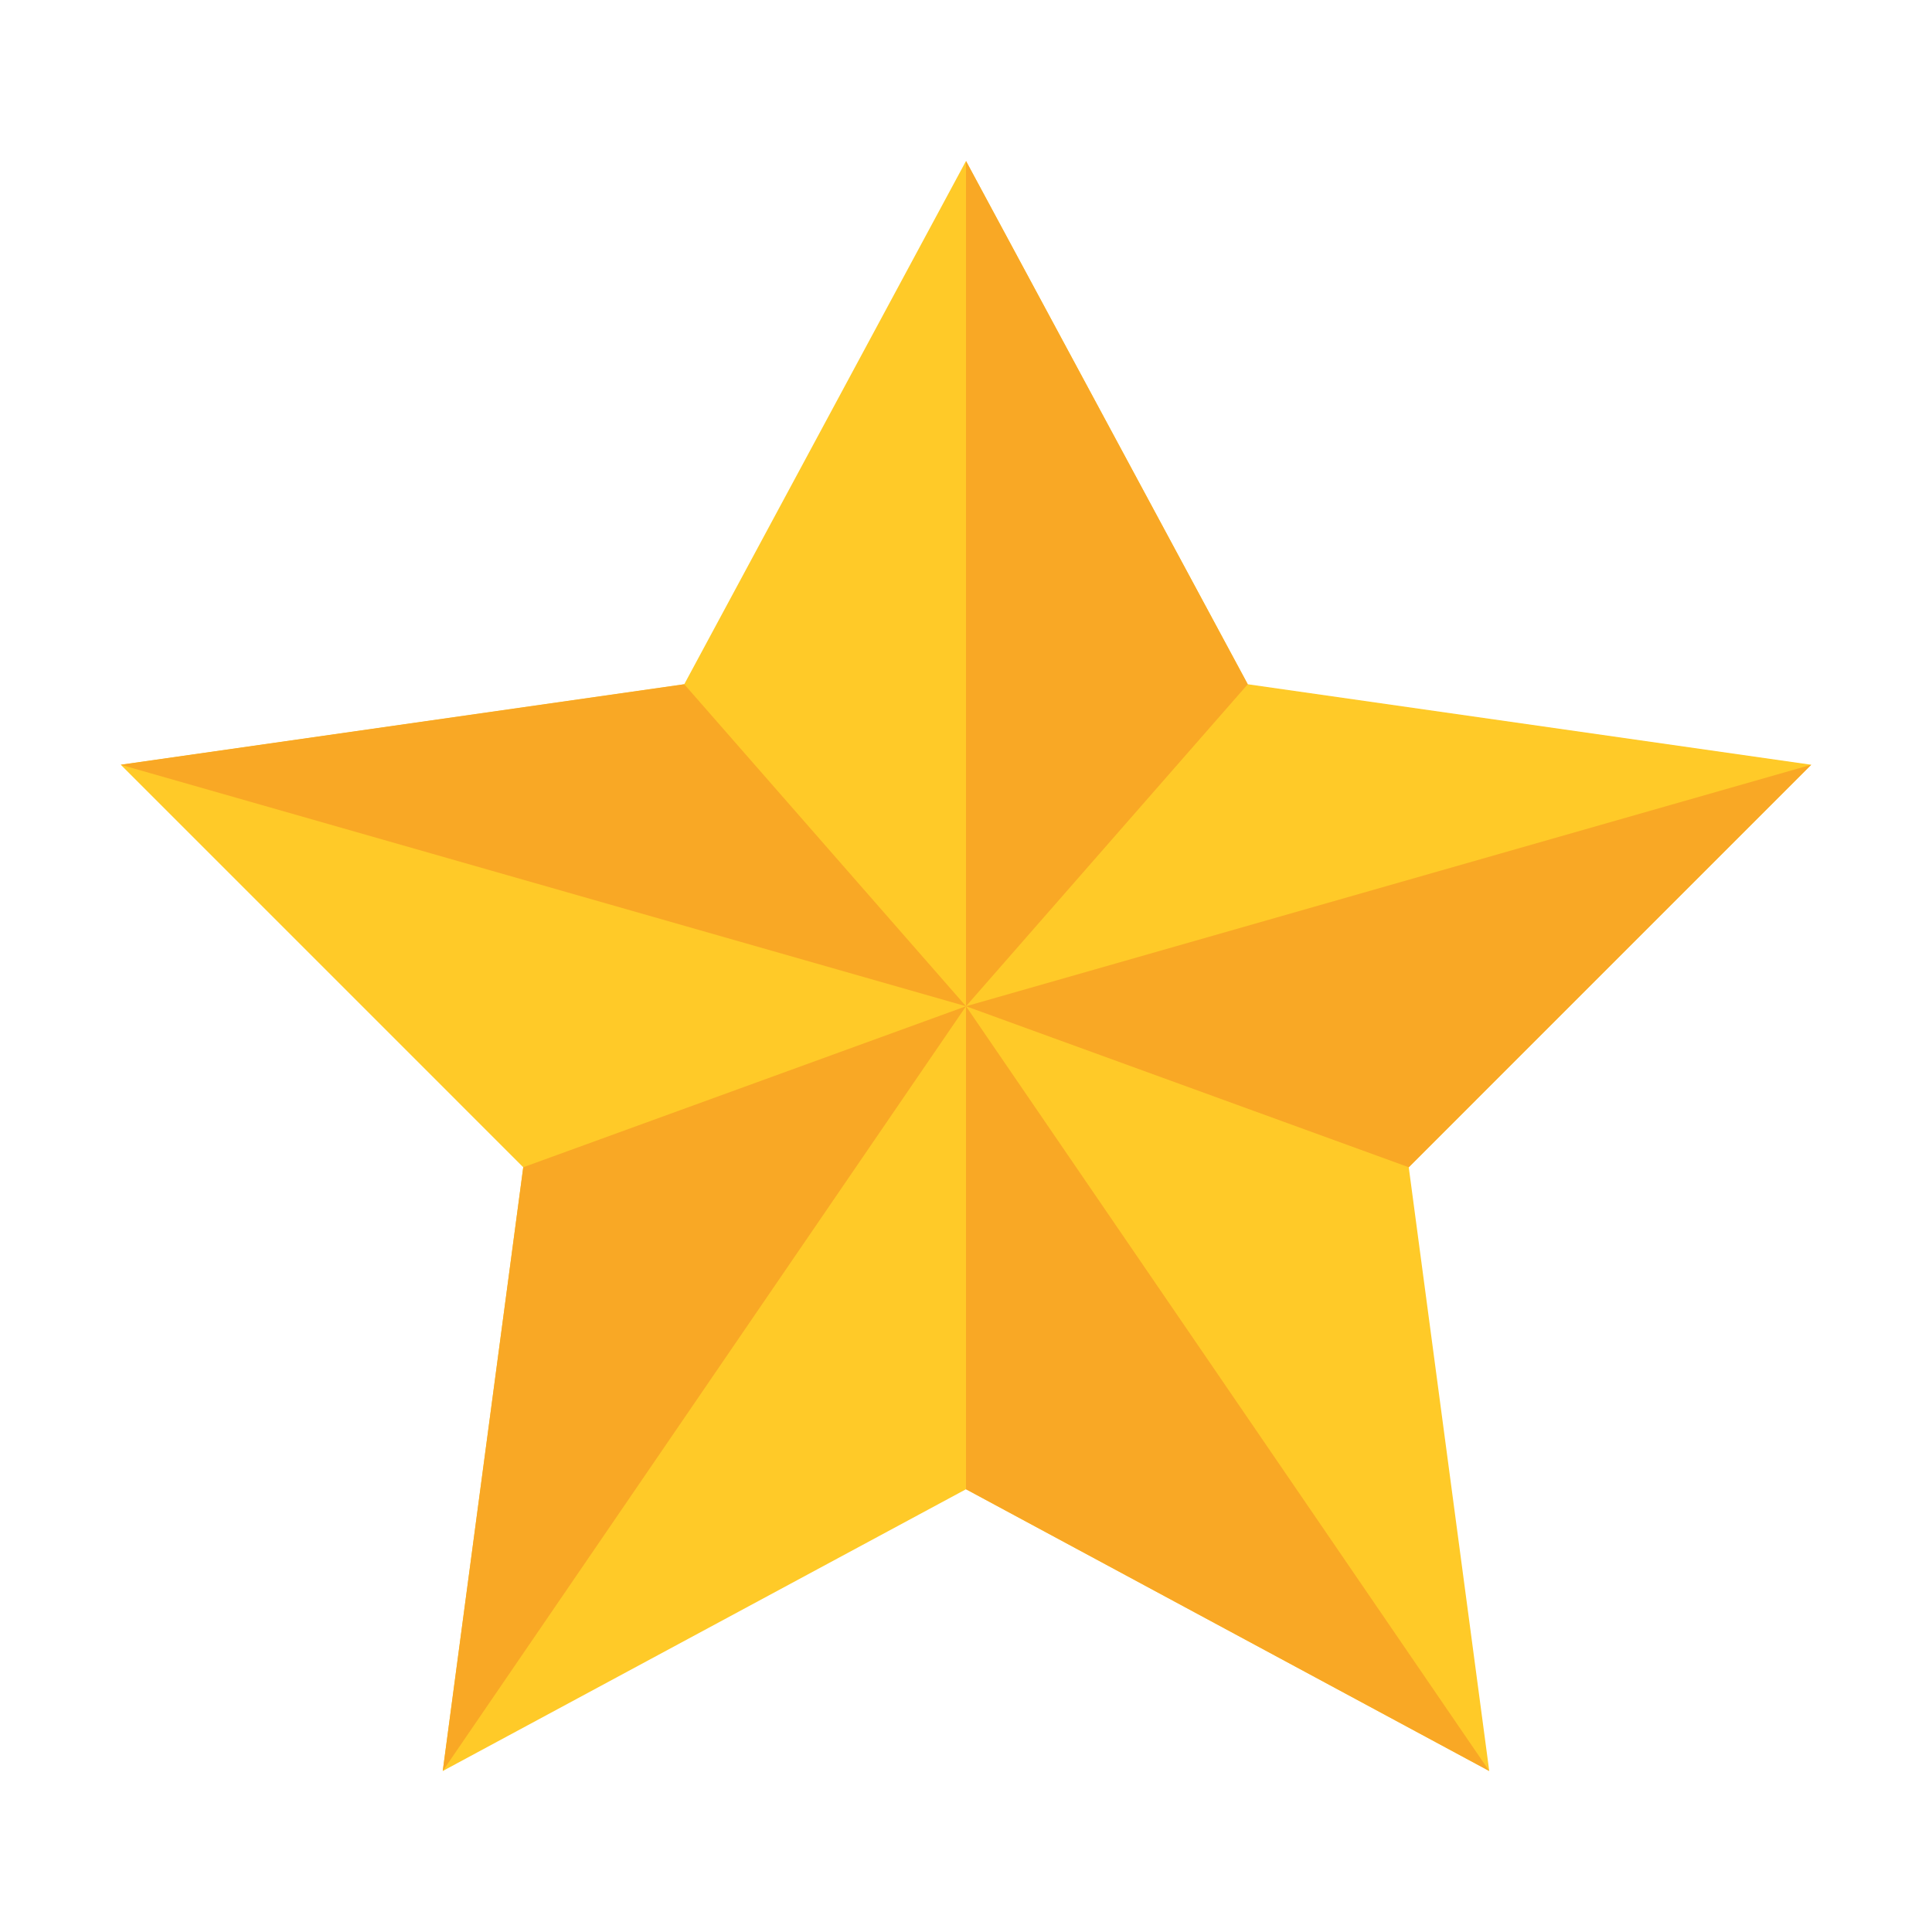
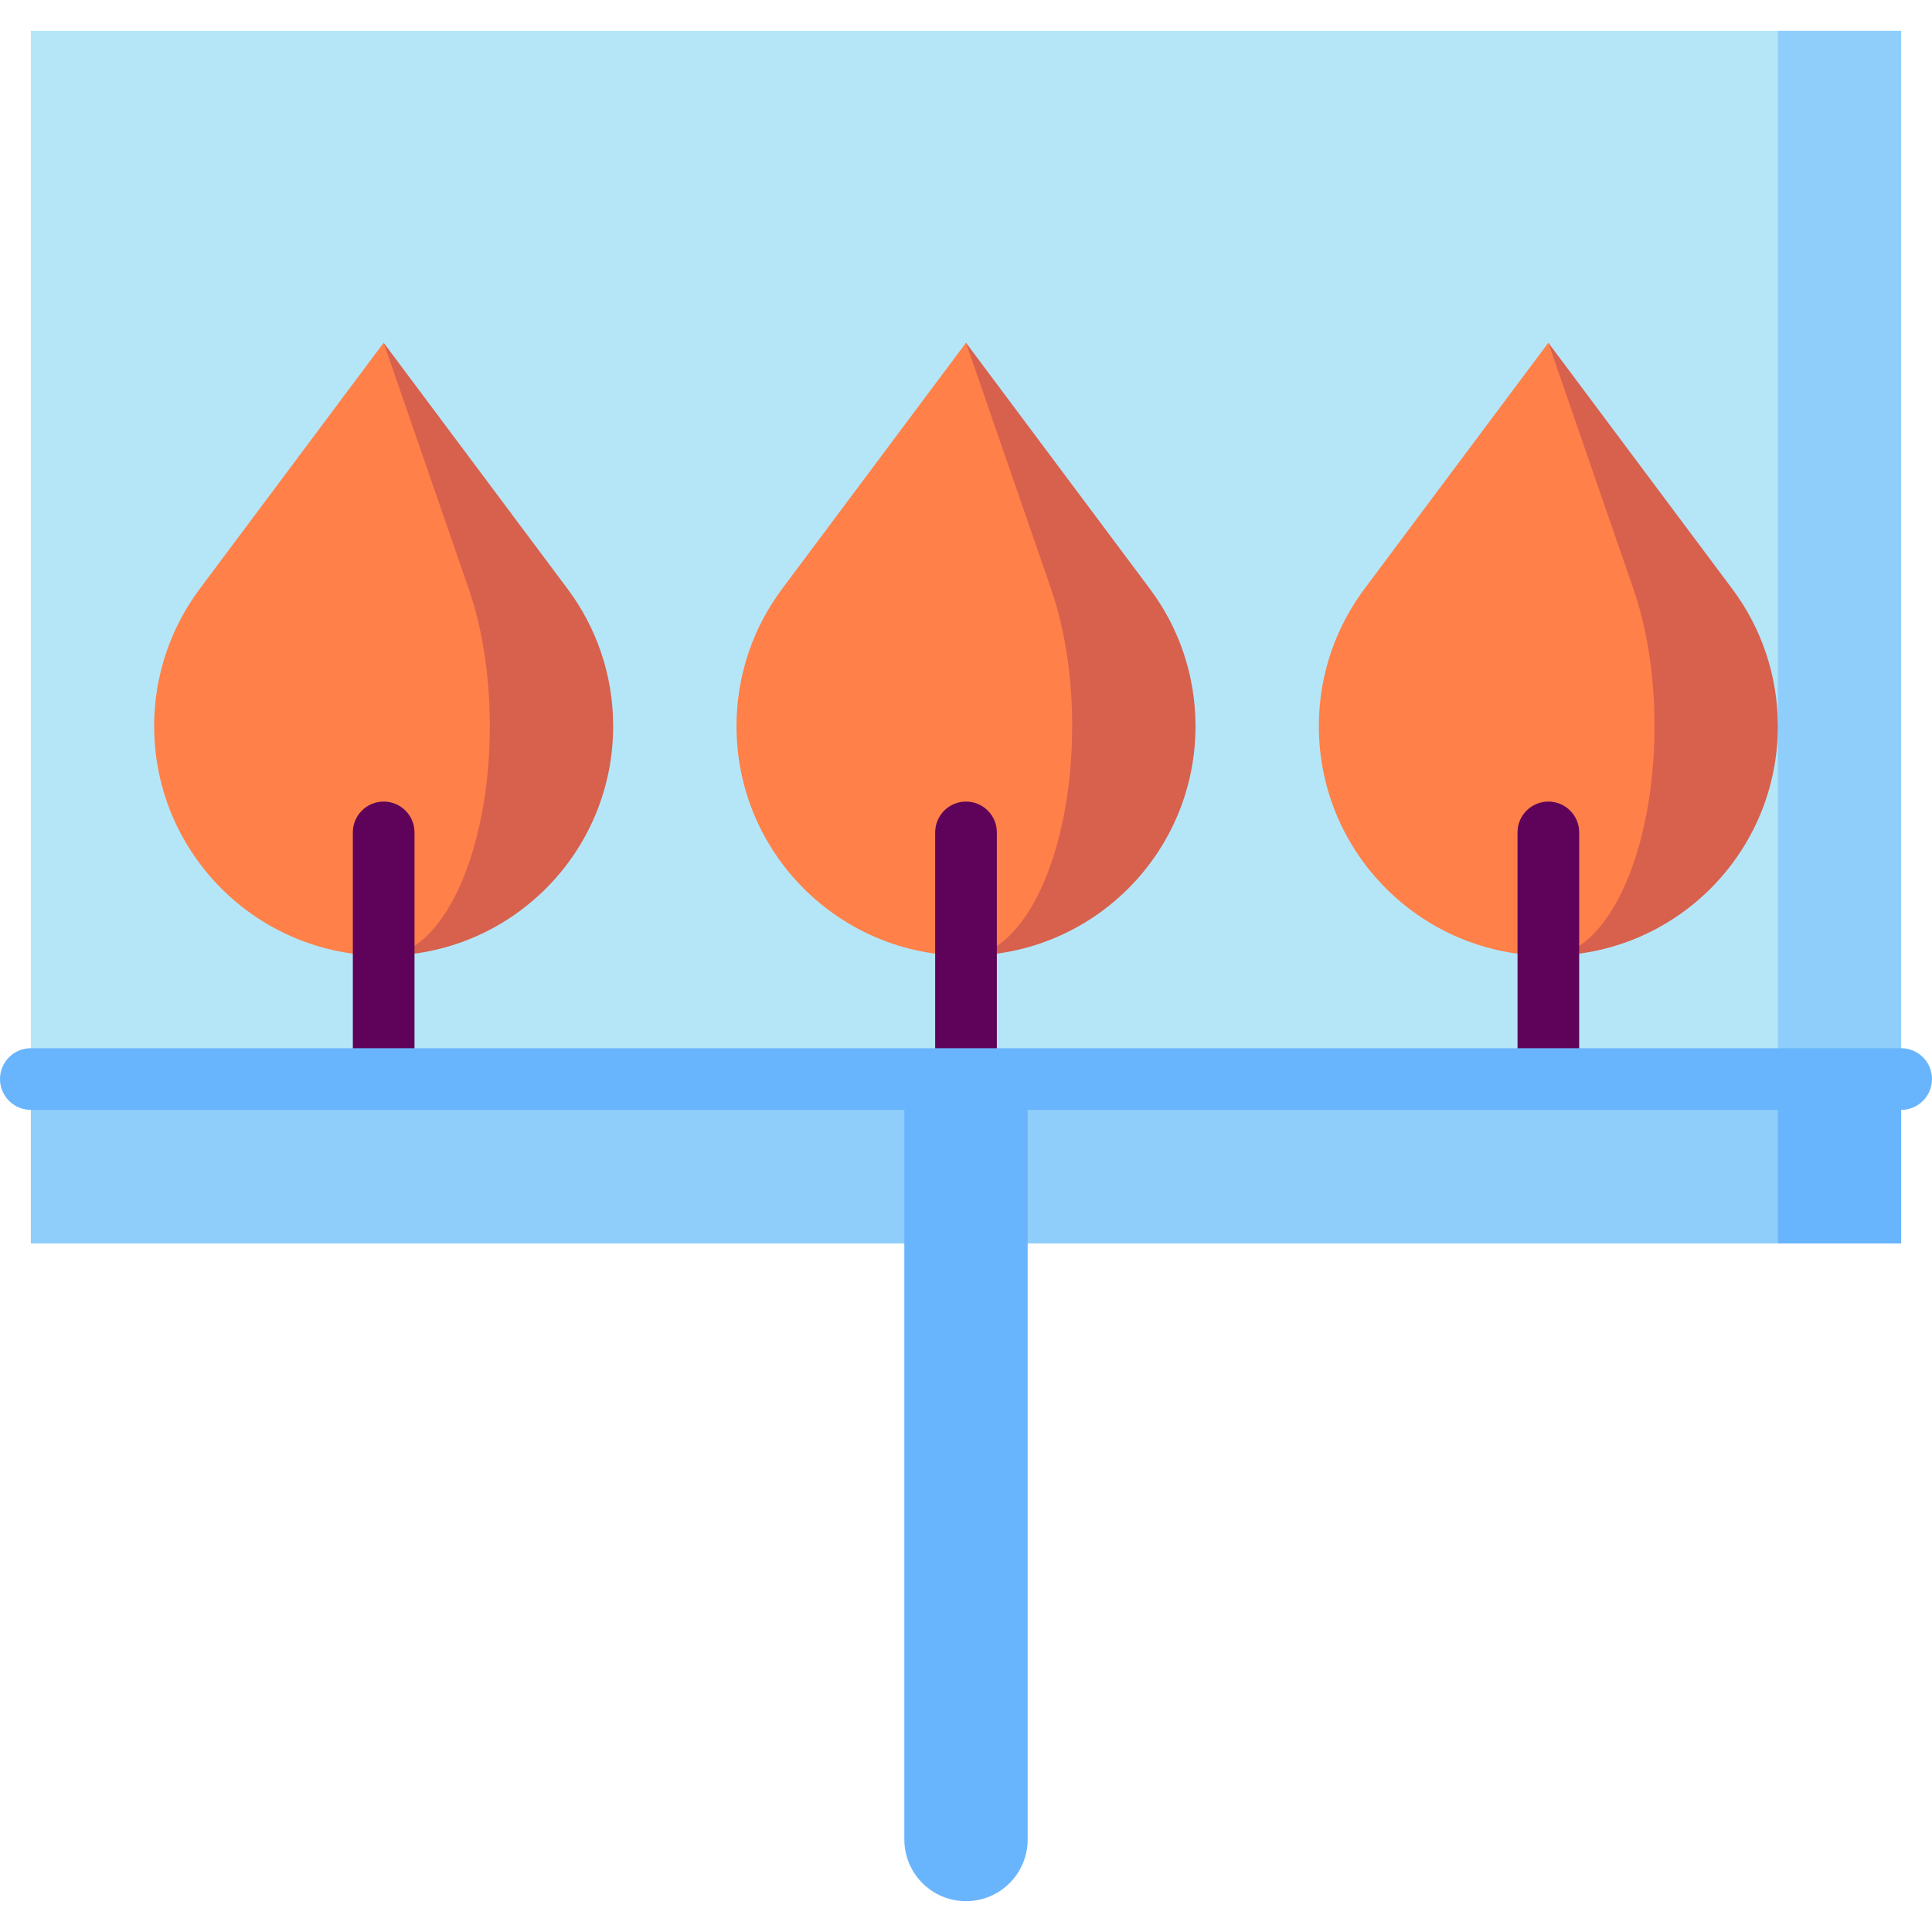
- <svg xmlns="http://www.w3.org/2000/svg" version="1.1" x="0px" y="0px" viewBox="0 0 48 48" enable-background="new 0 0 48 48">
-   <polygon fill="#FFCA28" points="24,4 31,17 45,19 35,29 37,44 24,37 11,44 13,29 3,19 17,17 " />
+ <svg xmlns="http://www.w3.org/2000/svg" version="1.1" id="Layer_1" x="0px" y="0px" viewBox="0 0 512 512" style="enable-background:new 0 0 512 512;" xml:space="preserve">
+   <polygon style="fill:#69B5FD;" points="503.83,285.957 503.83,329.532 471.149,329.532 438.468,253.277 " />
  <g>
-     <polygon fill="#F9A825" points="24,25 31,17 24,4 &#09;" />
-     <polygon fill="#F9A825" points="45,19 24,25 35,29 &#09;" />
-     <polygon fill="#F9A825" points="37,44 24,25 24,37 &#09;" />
-     <polygon fill="#F9A825" points="13,29 11,44 24,25 &#09;" />
-     <polygon fill="#F9A825" points="3,19 24,25 17,17 &#09;" />
+     <polygon style="fill:#8FCEFA;" points="471.149,285.957 471.149,329.532 8.17,329.532 8.17,285.957 239.66,220.596  " />
+     <polygon style="fill:#8FCEFA;" points="503.83,8.17 503.83,285.957 471.149,285.957 416.681,147.064 471.149,8.17  " />
  </g>
+   <rect x="8.17" y="8.17" style="fill:#B5E6F8;" width="462.979" height="277.787" />
+   <path style="fill:#69B5FD;" d="M239.66,285.957v201.532c0,9.024,7.316,16.34,16.34,16.34c9.024,0,16.34-7.316,16.34-16.34V285.957  H239.66z" />
+   <path style="fill:#D7614D;" d="M304.812,156.161L256,90.83v162.445c33.597,0,60.822-27.225,60.822-60.822  C316.822,178.849,312.362,166.288,304.812,156.161z" />
+   <path style="fill:#FF8048;" d="M278.582,156.16c3.497,10.131,5.556,22.691,5.556,36.287c0,33.607-12.593,60.83-28.138,60.83  c-33.585,0-60.819-27.223-60.819-60.83c0-13.595,4.466-26.156,12.005-36.287L256,90.831L278.582,156.16z" />
+   <path style="fill:#5E025A;" d="M256.002,212.426c-4.512,0-8.17,3.658-8.17,8.17v65.362h16.34v-65.362  C264.172,216.084,260.515,212.426,256.002,212.426z" />
+   <path style="fill:#D7614D;" d="M459.139,156.161L410.326,90.83v162.445c33.597,0,60.822-27.225,60.822-60.822  C471.149,178.849,466.689,166.288,459.139,156.161z" />
+   <path style="fill:#FF8048;" d="M432.909,156.16c3.497,10.131,5.556,22.691,5.556,36.287c0,33.607-12.593,60.83-28.138,60.83  c-33.585,0-60.819-27.223-60.819-60.83c0-13.595,4.466-26.156,12.005-36.287l48.814-65.329L432.909,156.16z" />
+   <path style="fill:#5E025A;" d="M410.329,212.426c-4.512,0-8.17,3.658-8.17,8.17v65.362h16.34v-65.362  C418.499,216.084,414.841,212.426,410.329,212.426z" />
+   <path style="fill:#D7614D;" d="M150.487,156.161L101.673,90.83v162.445c33.597,0,60.822-27.225,60.822-60.822  C162.497,178.849,158.036,166.288,150.487,156.161z" />
+   <path style="fill:#FF8048;" d="M124.256,156.16c3.497,10.131,5.556,22.691,5.556,36.287c0,33.607-12.593,60.83-28.138,60.83  c-33.585,0-60.819-27.223-60.819-60.83c0-13.595,4.466-26.156,12.005-36.287l48.814-65.329L124.256,156.16z" />
+   <path style="fill:#5E025A;" d="M101.677,212.426c-4.512,0-8.17,3.658-8.17,8.17v65.362h16.34v-65.362  C109.847,216.084,106.189,212.426,101.677,212.426z" />
+   <path style="fill:#69B5FD;" d="M503.83,294.128H8.17c-4.512,0-8.17-3.658-8.17-8.17c0-4.512,3.658-8.17,8.17-8.17h495.66  c4.512,0,8.17,3.658,8.17,8.17C512,290.47,508.342,294.128,503.83,294.128z" />
+   <g>
+ </g>
+   <g>
+ </g>
+   <g>
+ </g>
+   <g>
+ </g>
+   <g>
+ </g>
+   <g>
+ </g>
+   <g>
+ </g>
+   <g>
+ </g>
+   <g>
+ </g>
+   <g>
+ </g>
+   <g>
+ </g>
+   <g>
+ </g>
+   <g>
+ </g>
+   <g>
+ </g>
+   <g>
+ </g>
</svg>
